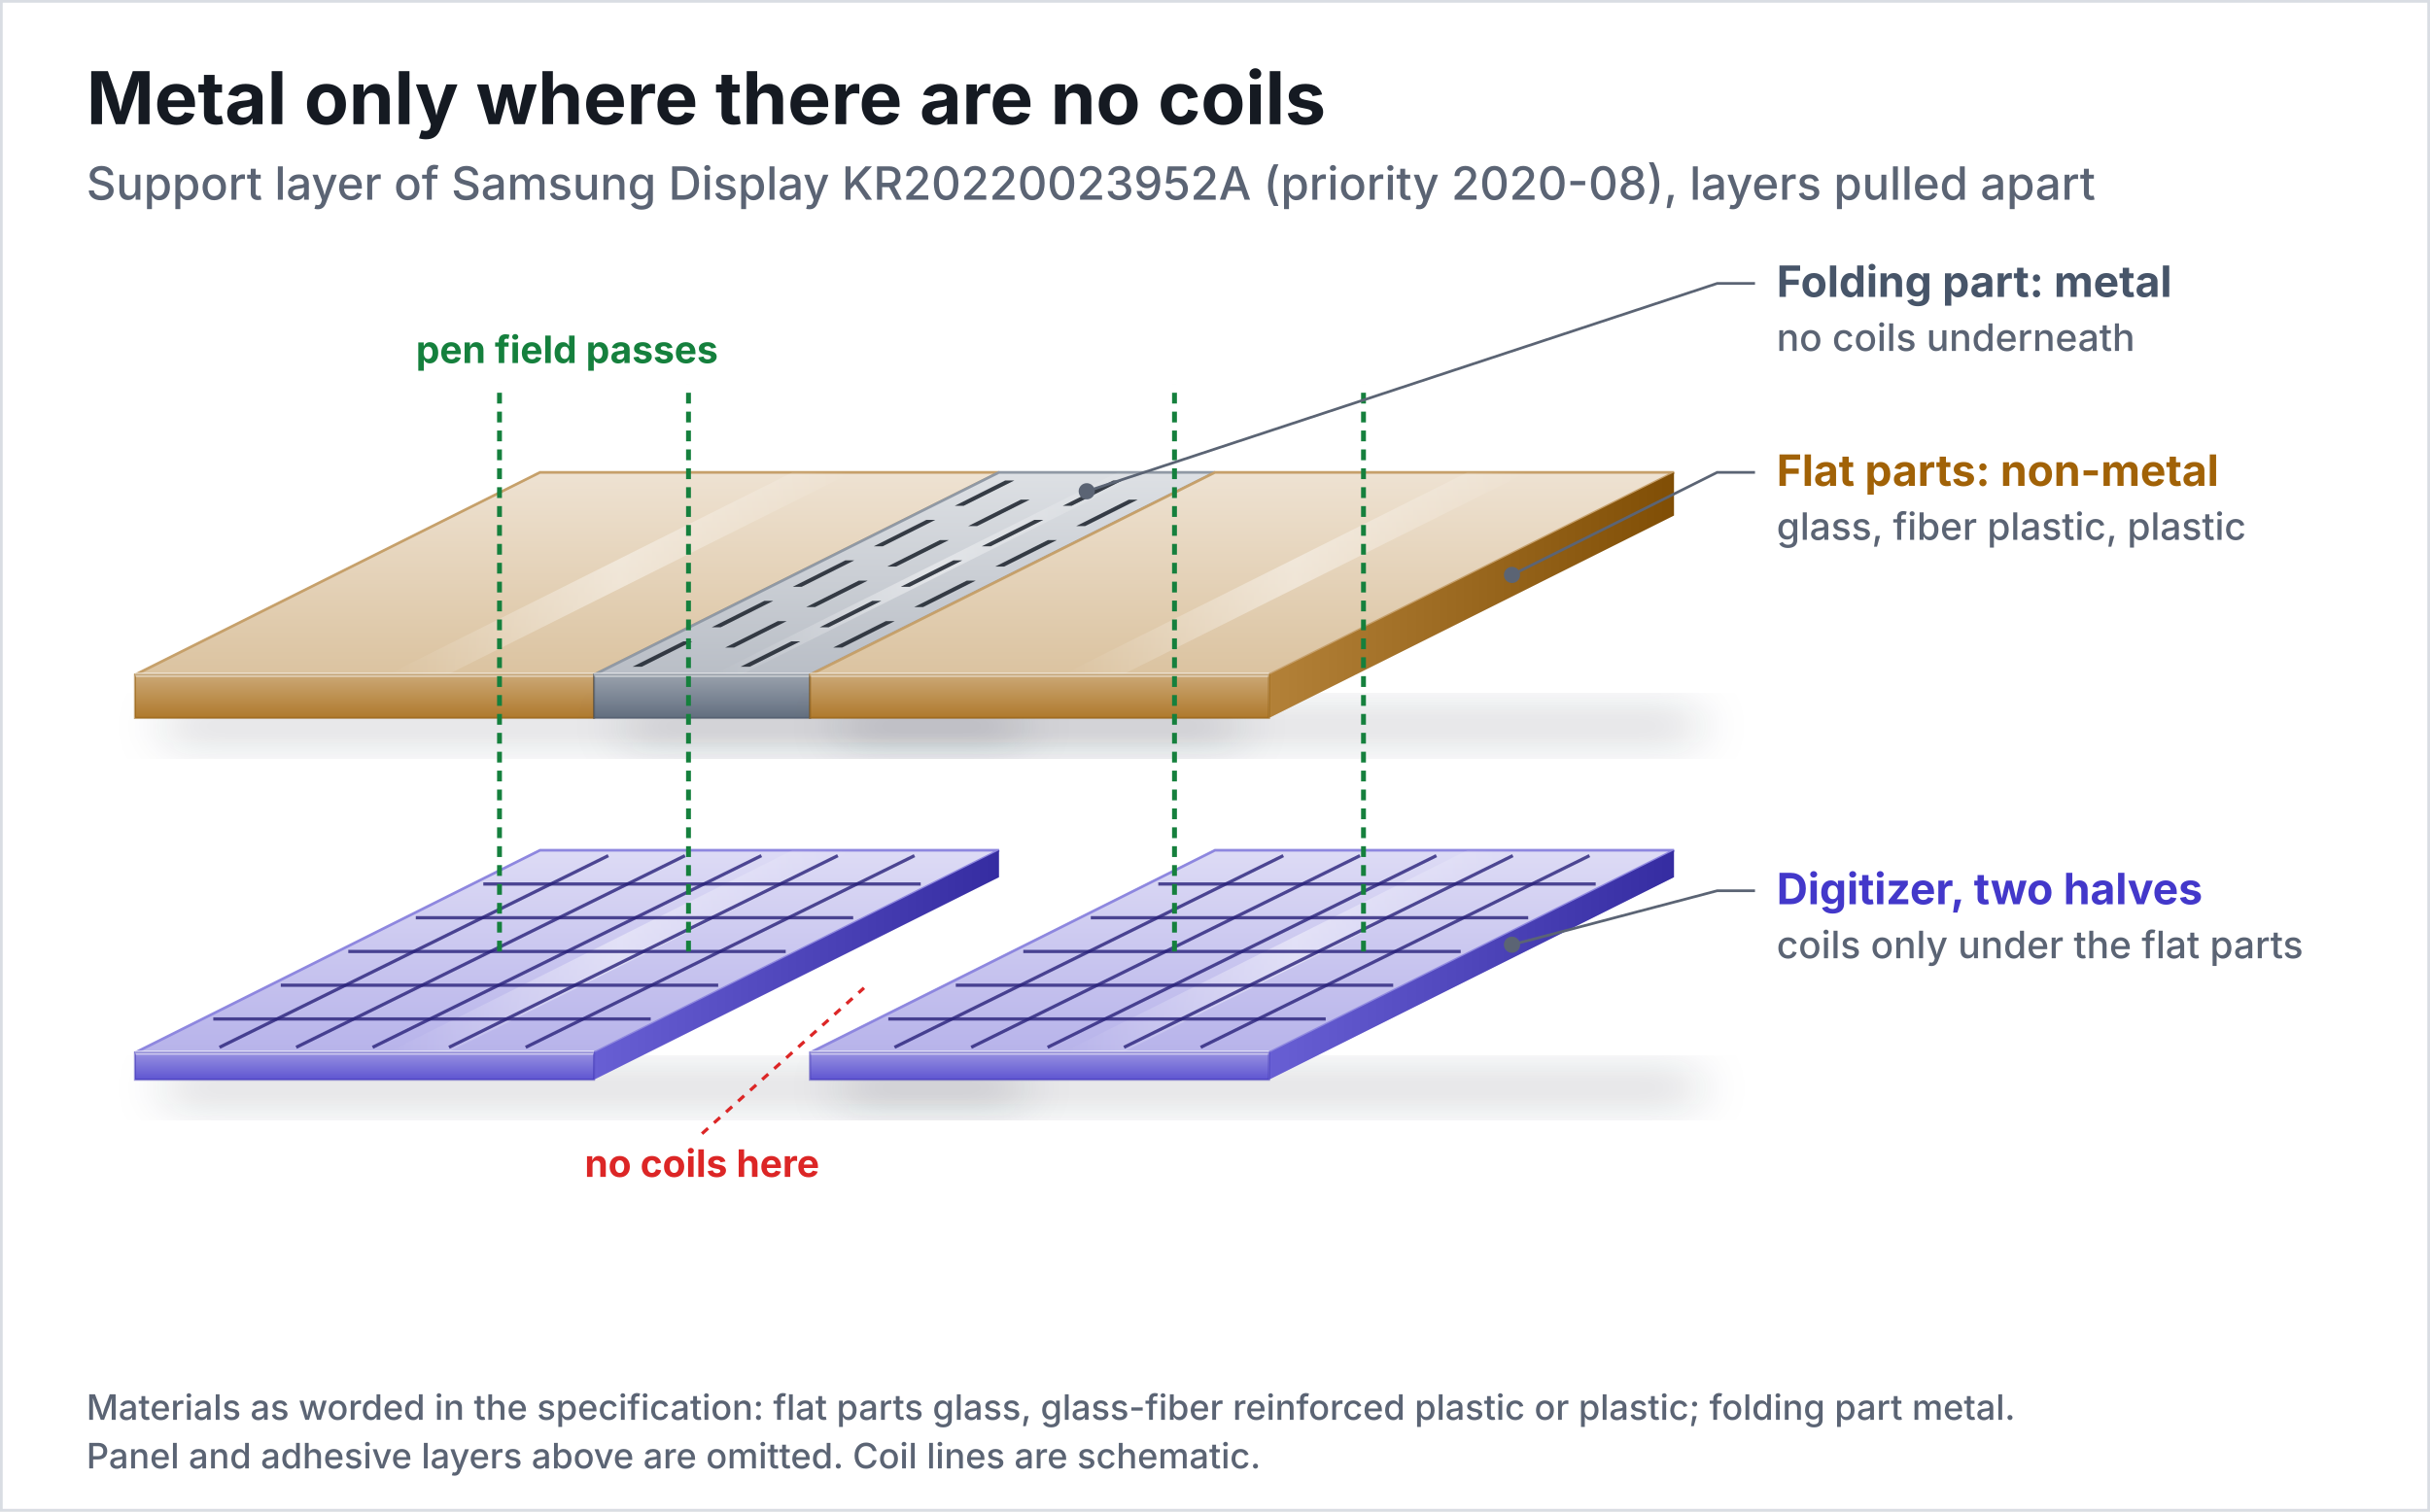
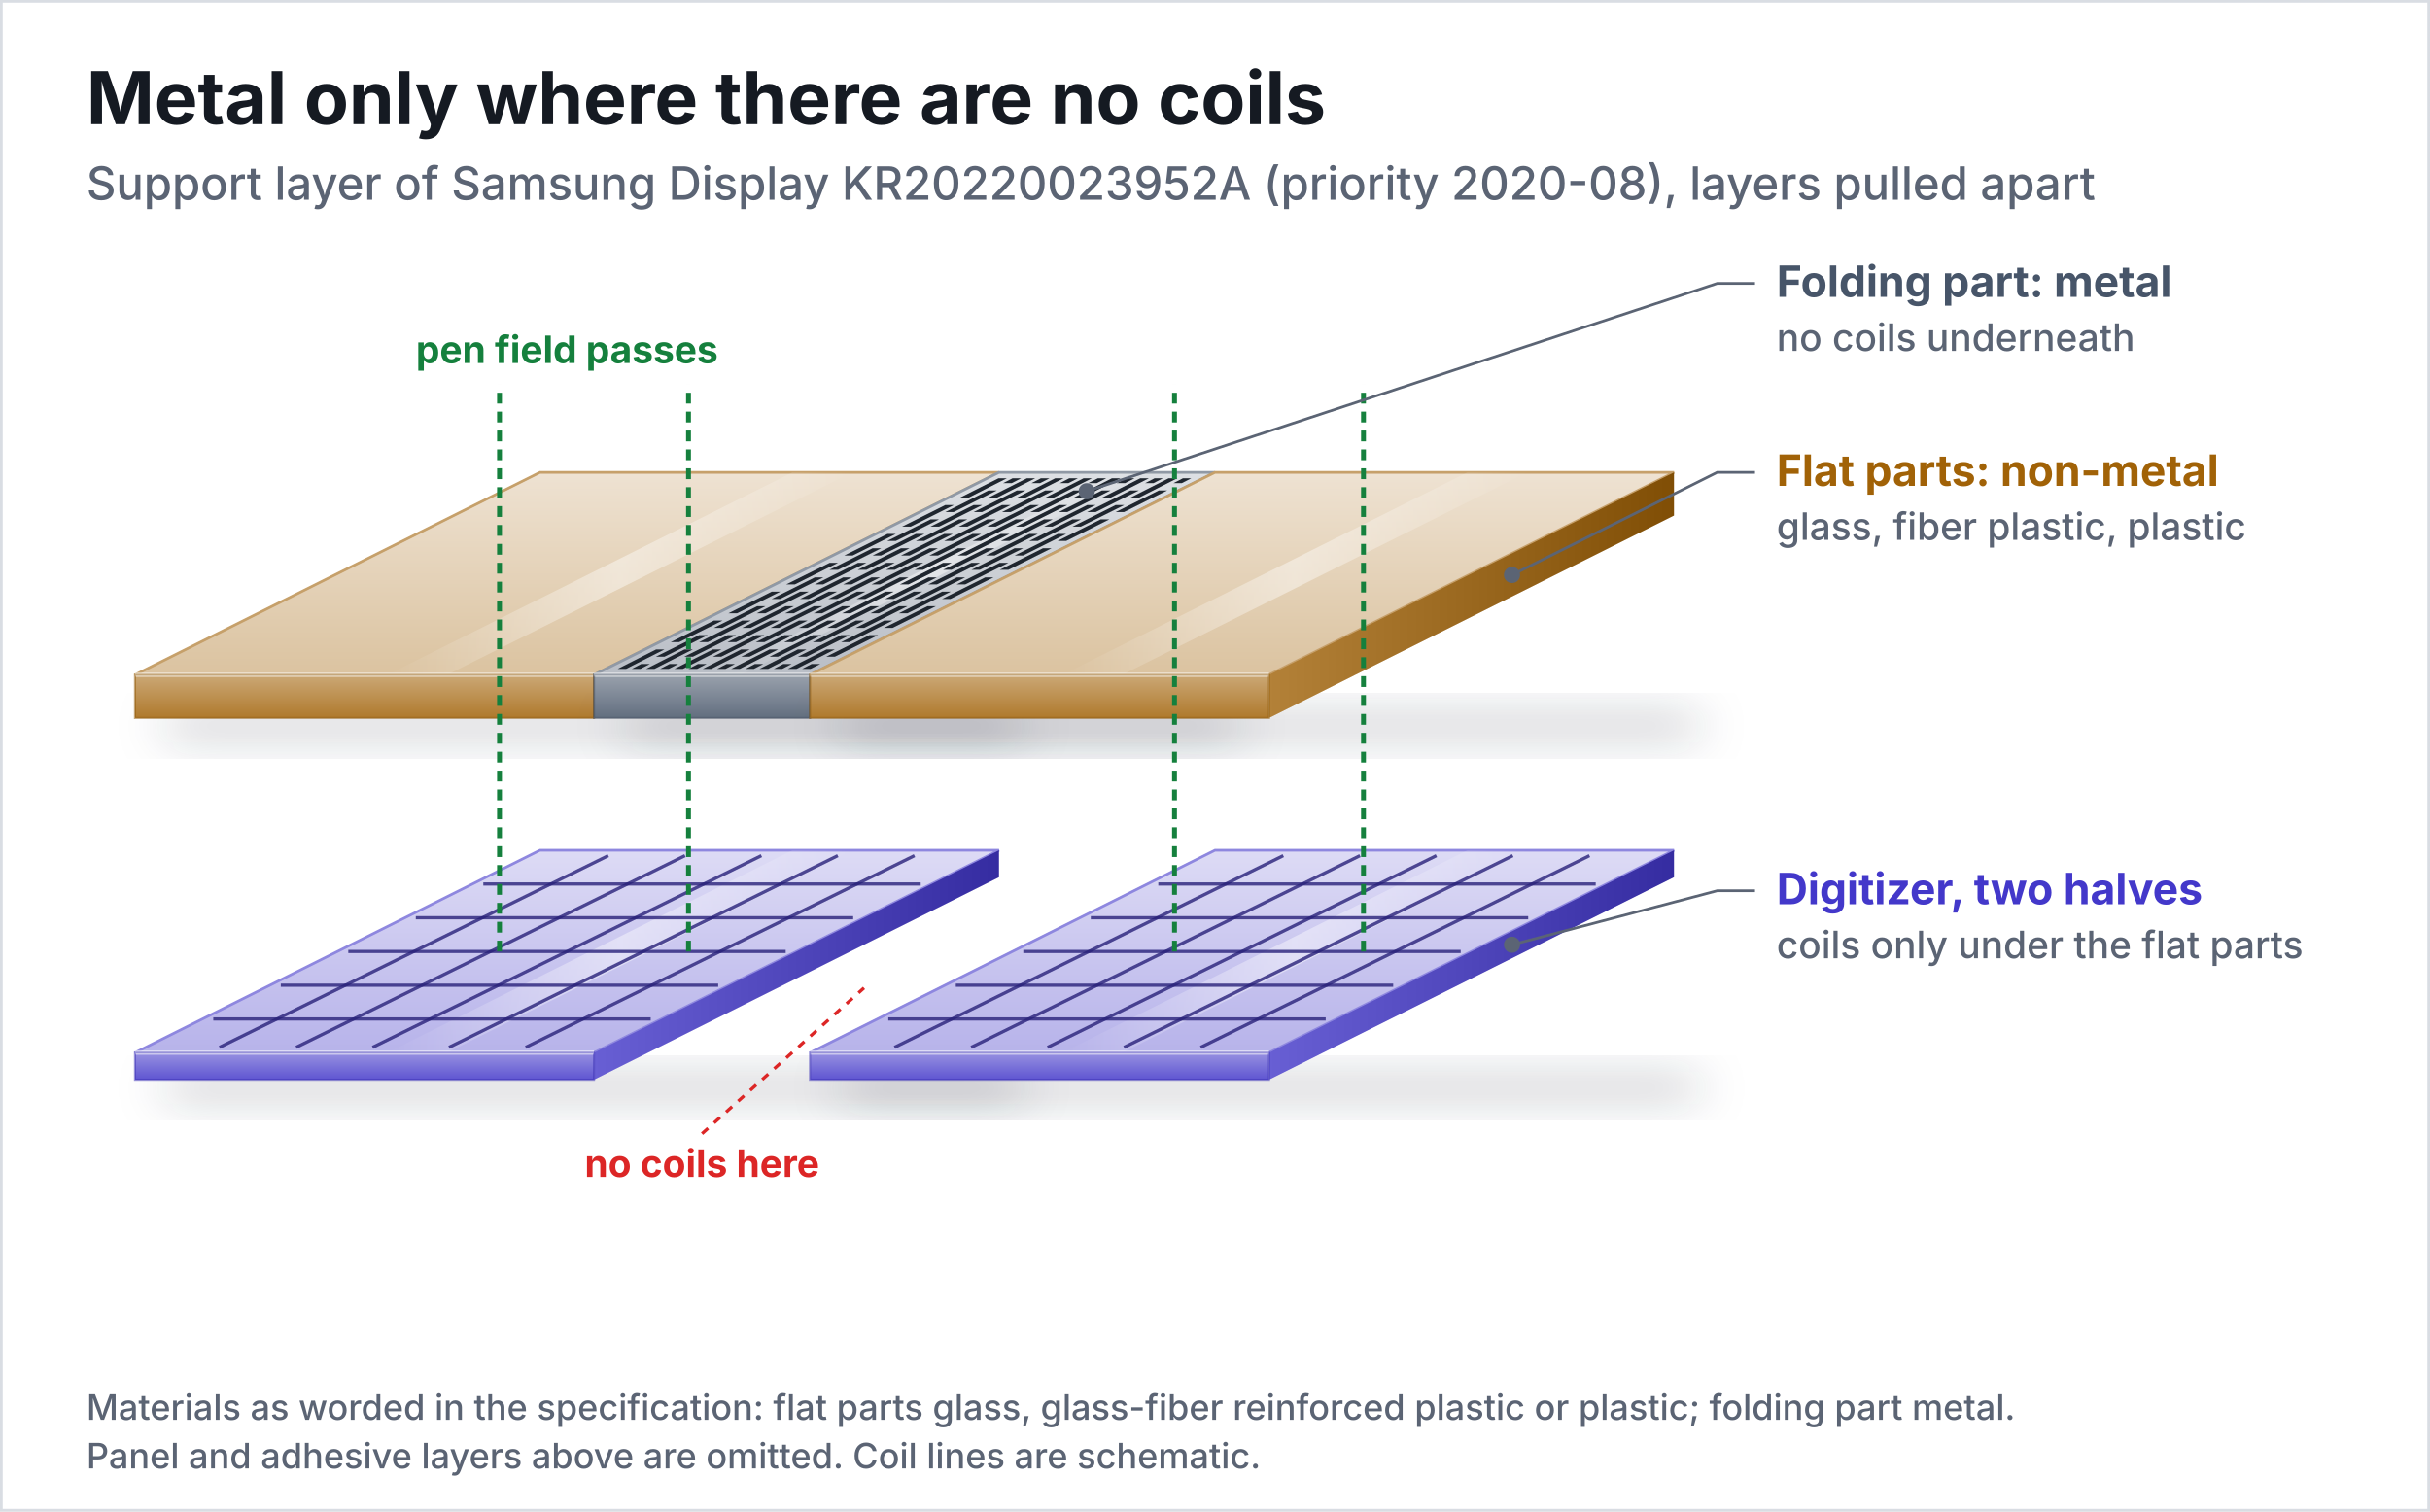
<svg xmlns="http://www.w3.org/2000/svg" viewBox="0 0 900 560" font-family="'IBM Plex Sans KR', Inter, system-ui, sans-serif">
  <rect x="0.5" y="0.5" width="899" height="559" fill="#fff" stroke="#d9dde3" />
  <defs>
    <filter id="b2" x="-50%" y="-50%" width="200%" height="200%">
      <feGaussianBlur stdDeviation="2" />
    </filter>
    <filter id="b4" x="-50%" y="-50%" width="200%" height="200%">
      <feGaussianBlur stdDeviation="4" />
    </filter>
    <filter id="b9" x="-50%" y="-50%" width="200%" height="200%">
      <feGaussianBlur stdDeviation="9" />
    </filter>
  </defs>
  <text x="32.0" y="46.0" font-size="27" fill="#151a22" text-anchor="start" font-weight="700">Metal only where there are no coils</text>
  <text x="32.0" y="74.0" font-size="17" fill="#5b6474" text-anchor="start" font-weight="500">Support layer of Samsung Display KR20220023952A (priority 2020-08), layers pulled apart</text>
-   <linearGradient id="tu18" x1="0" y1="0" x2="0" y2="1">
+   <linearGradient id="tu39" x1="0" y1="0" x2="0" y2="1">
    <stop offset="0" stop-color="#eee2d2" />
    <stop offset="1" stop-color="#dbc3a0" />
  </linearGradient>
-   <linearGradient id="fu18" x1="0" y1="0" x2="0" y2="1">
+   <linearGradient id="fu39" x1="0" y1="0" x2="0" y2="1">
    <stop offset="0" stop-color="#cba876" />
    <stop offset="1" stop-color="#af792c" />
  </linearGradient>
-   <linearGradient id="su18" x1="0" y1="0" x2="1" y2="0">
+   <linearGradient id="su39" x1="0" y1="0" x2="1" y2="0">
    <stop offset="0" stop-color="#b38138" />
    <stop offset="1" stop-color="#804e05" />
  </linearGradient>
-   <linearGradient id="gu18" x1="0" y1="0" x2="1" y2="0">
+   <linearGradient id="gu39" x1="0" y1="0" x2="1" y2="0">
    <stop offset="0" stop-color="#fff" stop-opacity="0" />
    <stop offset=".5" stop-color="#fff" stop-opacity=".55" />
    <stop offset="1" stop-color="#fff" stop-opacity="0" />
  </linearGradient>
  <rect x="60" y="263" width="320" height="12" rx="6" fill="#0f172a" opacity=".2" filter="url(#b9)" />
-   <polygon points="50,250 200,175.0 370,175.0 220,250" fill="url(#tu18)" stroke="#c6a06a" stroke-width="1" />
-   <polygon points="220,250 370,175.0 370,191.0 220,266" fill="url(#su18)" />
-   <rect x="50" y="250" width="170" height="16" fill="url(#fu18)" />
-   <polygon points="143.5,250 165.6,250 315.6,175.0 293.5,175.0" fill="url(#gu18)" opacity=".8" />
+   <polygon points="50,250 200,175.0 370,175.0 220,250" fill="url(#tu39)" stroke="#c6a06a" stroke-width="1" />
+   <polygon points="220,250 370,175.0 370,191.0 220,266" fill="url(#su39)" />
+   <rect x="50" y="250" width="170" height="16" fill="url(#fu39)" />
+   <polygon points="143.5,250 165.6,250 315.6,175.0 293.5,175.0" fill="url(#gu39)" opacity=".8" />
  <line x1="50" y1="250" x2="220" y2="250" stroke="#fff" stroke-width="1.4" opacity=".9" />
  <rect x="50" y="250" width="170" height="16" fill="none" stroke="#905806" stroke-width=".8" opacity=".5" />
-   <linearGradient id="tu19" x1="0" y1="0" x2="0" y2="1">
+   <linearGradient id="tu40" x1="0" y1="0" x2="0" y2="1">
    <stop offset="0" stop-color="#dde0e4" />
    <stop offset="1" stop-color="#b9bec6" />
  </linearGradient>
-   <linearGradient id="fu19" x1="0" y1="0" x2="0" y2="1">
+   <linearGradient id="fu40" x1="0" y1="0" x2="0" y2="1">
    <stop offset="0" stop-color="#99a1ac" />
    <stop offset="1" stop-color="#626e7f" />
  </linearGradient>
-   <linearGradient id="su19" x1="0" y1="0" x2="1" y2="0">
+   <linearGradient id="su40" x1="0" y1="0" x2="1" y2="0">
    <stop offset="0" stop-color="#6b7787" />
    <stop offset="1" stop-color="#384454" />
  </linearGradient>
-   <linearGradient id="gu19" x1="0" y1="0" x2="1" y2="0">
+   <linearGradient id="gu40" x1="0" y1="0" x2="1" y2="0">
    <stop offset="0" stop-color="#fff" stop-opacity="0" />
    <stop offset=".5" stop-color="#fff" stop-opacity=".55" />
    <stop offset="1" stop-color="#fff" stop-opacity="0" />
  </linearGradient>
  <rect x="230" y="263" width="230" height="12" rx="6" fill="#0f172a" opacity=".2" filter="url(#b9)" />
-   <polygon points="220,250 370,175.0 450,175.0 300,250" fill="url(#tu19)" stroke="#9099a5" stroke-width="1" />
-   <polygon points="300,250 450,175.0 450,191.0 300,266" fill="url(#su19)" />
-   <rect x="220" y="250" width="80" height="16" fill="url(#fu19)" />
-   <polygon points="264.0,250 274.4,250 424.4,175.0 414.0,175.0" fill="url(#gu19)" opacity=".8" />
+   <polygon points="220,250 370,175.0 450,175.0 300,250" fill="url(#tu40)" stroke="#9099a5" stroke-width="1" />
+   <polygon points="300,250 450,175.0 450,191.0 300,266" fill="url(#su40)" />
+   <rect x="220" y="250" width="80" height="16" fill="url(#fu40)" />
+   <polygon points="264.0,250 274.4,250 424.4,175.0 414.0,175.0" fill="url(#gu40)" opacity=".8" />
  <line x1="220" y1="250" x2="300" y2="250" stroke="#fff" stroke-width="1.4" opacity=".9" />
  <rect x="220" y="250" width="80" height="16" fill="none" stroke="#3f4c5e" stroke-width=".8" opacity=".5" />
-   <polygon points="234.3,247.0 237.7,247.0 256.4,237.6 253.1,237.6" fill="#232a34" opacity=".9" />
-   <polygon points="263.6,232.4 266.9,232.4 286.4,222.6 283.1,222.6" fill="#232a34" opacity=".9" />
-   <polygon points="293.6,217.4 296.9,217.4 316.4,207.6 313.1,207.6" fill="#232a34" opacity=".9" />
-   <polygon points="323.6,202.4 326.9,202.4 346.4,192.6 343.1,192.6" fill="#232a34" opacity=".9" />
-   <polygon points="353.6,187.4 356.9,187.4 375.7,178.0 372.3,178.0" fill="#232a34" opacity=".9" />
-   <polygon points="268.6,239.9 271.9,239.9 291.4,230.1 288.1,230.1" fill="#232a34" opacity=".9" />
-   <polygon points="298.6,224.9 301.9,224.9 321.4,215.1 318.1,215.1" fill="#232a34" opacity=".9" />
-   <polygon points="328.6,209.9 331.9,209.9 351.4,200.1 348.1,200.1" fill="#232a34" opacity=".9" />
-   <polygon points="358.6,194.9 361.9,194.9 381.4,185.1 378.1,185.1" fill="#232a34" opacity=".9" />
-   <polygon points="274.3,247.0 277.7,247.0 296.4,237.6 293.1,237.6" fill="#232a34" opacity=".9" />
-   <polygon points="303.6,232.4 306.9,232.4 326.4,222.6 323.1,222.6" fill="#232a34" opacity=".9" />
-   <polygon points="333.6,217.4 336.9,217.4 356.4,207.6 353.1,207.6" fill="#232a34" opacity=".9" />
-   <polygon points="363.6,202.4 366.9,202.4 386.4,192.6 383.1,192.6" fill="#232a34" opacity=".9" />
-   <polygon points="393.6,187.4 396.9,187.4 415.7,178.0 412.3,178.0" fill="#232a34" opacity=".9" />
-   <polygon points="308.6,239.9 311.9,239.9 331.4,230.1 328.1,230.1" fill="#232a34" opacity=".9" />
-   <polygon points="338.6,224.9 341.9,224.9 361.4,215.1 358.1,215.1" fill="#232a34" opacity=".9" />
-   <polygon points="368.6,209.9 371.9,209.9 391.4,200.1 388.1,200.1" fill="#232a34" opacity=".9" />
-   <polygon points="398.6,194.9 401.9,194.9 421.4,185.1 418.1,185.1" fill="#232a34" opacity=".9" />
-   <linearGradient id="tu20" x1="0" y1="0" x2="0" y2="1">
+   <polygon points="228.8,247.8 231.9,247.8 246.1,240.6 243.0,240.6" fill="#1f262f" />
+   <polygon points="248.4,237.9 251.5,237.9 267.6,229.9 264.4,229.9" fill="#1f262f" />
+   <polygon points="269.8,227.2 273.0,227.2 289.0,219.2 285.8,219.2" fill="#1f262f" />
+   <polygon points="291.2,216.5 294.4,216.5 310.4,208.5 307.3,208.5" fill="#1f262f" />
+   <polygon points="312.7,205.8 315.8,205.8 331.8,197.8 328.7,197.8" fill="#1f262f" />
+   <polygon points="334.1,195.1 337.3,195.1 353.3,187.1 350.1,187.1" fill="#1f262f" />
+   <polygon points="355.5,184.4 358.7,184.4 372.9,177.2 369.8,177.2" fill="#1f262f" />
+   <polygon points="234.0,247.8 237.2,247.8 240.7,246.0 237.5,246.0" fill="#1f262f" />
+   <polygon points="242.9,243.3 246.1,243.3 262.1,235.3 258.9,235.3" fill="#1f262f" />
+   <polygon points="264.4,232.6 267.5,232.6 283.5,224.6 280.4,224.6" fill="#1f262f" />
+   <polygon points="285.8,221.9 288.9,221.9 305.0,213.9 301.8,213.9" fill="#1f262f" />
+   <polygon points="307.2,211.1 310.4,211.1 326.4,203.1 323.2,203.1" fill="#1f262f" />
+   <polygon points="328.6,200.4 331.8,200.4 347.8,192.4 344.7,192.4" fill="#1f262f" />
+   <polygon points="350.1,189.7 353.2,189.7 369.2,181.7 366.1,181.7" fill="#1f262f" />
+   <polygon points="371.5,179.0 374.7,179.0 378.2,177.2 375.0,177.2" fill="#1f262f" />
+   <polygon points="239.3,247.8 242.4,247.8 256.6,240.6 253.5,240.6" fill="#1f262f" />
+   <polygon points="258.9,237.9 262.1,237.9 278.1,229.9 274.9,229.9" fill="#1f262f" />
+   <polygon points="280.3,227.2 283.5,227.2 299.5,219.2 296.3,219.2" fill="#1f262f" />
+   <polygon points="301.8,216.5 304.9,216.5 320.9,208.5 317.8,208.5" fill="#1f262f" />
+   <polygon points="323.2,205.8 326.3,205.8 342.4,197.8 339.2,197.8" fill="#1f262f" />
+   <polygon points="344.6,195.1 347.8,195.1 363.8,187.1 360.6,187.1" fill="#1f262f" />
+   <polygon points="366.0,184.4 369.2,184.4 383.4,177.2 380.3,177.2" fill="#1f262f" />
+   <polygon points="244.5,247.8 247.7,247.8 251.2,246.0 248.0,246.0" fill="#1f262f" />
+   <polygon points="253.4,243.3 256.6,243.3 272.6,235.3 269.5,235.3" fill="#1f262f" />
+   <polygon points="274.9,232.6 278.0,232.6 294.0,224.6 290.9,224.6" fill="#1f262f" />
+   <polygon points="296.3,221.9 299.5,221.9 315.5,213.9 312.3,213.9" fill="#1f262f" />
+   <polygon points="317.7,211.1 320.9,211.1 336.9,203.1 333.7,203.1" fill="#1f262f" />
+   <polygon points="339.2,200.4 342.3,200.4 358.3,192.4 355.2,192.4" fill="#1f262f" />
+   <polygon points="360.6,189.7 363.7,189.7 379.8,181.7 376.6,181.7" fill="#1f262f" />
+   <polygon points="382.0,179.0 385.2,179.0 388.7,177.2 385.5,177.2" fill="#1f262f" />
+   <polygon points="249.8,247.8 252.9,247.8 267.2,240.6 264.0,240.6" fill="#1f262f" />
+   <polygon points="269.4,237.9 272.6,237.9 288.6,229.9 285.4,229.9" fill="#1f262f" />
+   <polygon points="290.8,227.2 294.0,227.2 310.0,219.2 306.9,219.2" fill="#1f262f" />
+   <polygon points="312.3,216.5 315.4,216.5 331.4,208.5 328.3,208.5" fill="#1f262f" />
+   <polygon points="333.7,205.8 336.9,205.8 352.9,197.8 349.7,197.8" fill="#1f262f" />
+   <polygon points="355.1,195.1 358.3,195.1 374.3,187.1 371.1,187.1" fill="#1f262f" />
+   <polygon points="376.6,184.4 379.7,184.4 393.9,177.2 390.8,177.2" fill="#1f262f" />
+   <polygon points="255.0,247.8 258.2,247.8 261.7,246.0 258.5,246.0" fill="#1f262f" />
+   <polygon points="264.0,243.3 267.1,243.3 283.1,235.3 280.0,235.3" fill="#1f262f" />
+   <polygon points="285.4,232.6 288.5,232.6 304.6,224.6 301.4,224.6" fill="#1f262f" />
+   <polygon points="306.8,221.9 310.0,221.9 326.0,213.9 322.8,213.9" fill="#1f262f" />
+   <polygon points="328.2,211.1 331.4,211.1 347.4,203.1 344.3,203.1" fill="#1f262f" />
+   <polygon points="349.7,200.4 352.8,200.4 368.8,192.4 365.7,192.4" fill="#1f262f" />
+   <polygon points="371.1,189.7 374.3,189.7 390.3,181.7 387.1,181.7" fill="#1f262f" />
+   <polygon points="392.5,179.0 395.7,179.0 399.2,177.2 396.0,177.2" fill="#1f262f" />
+   <polygon points="260.3,247.8 263.4,247.8 277.7,240.6 274.5,240.6" fill="#1f262f" />
+   <polygon points="279.9,237.9 283.1,237.9 299.1,229.9 295.9,229.9" fill="#1f262f" />
+   <polygon points="301.4,227.2 304.5,227.2 320.5,219.2 317.4,219.2" fill="#1f262f" />
+   <polygon points="322.8,216.5 325.9,216.5 342.0,208.5 338.8,208.5" fill="#1f262f" />
+   <polygon points="344.2,205.8 347.4,205.8 363.4,197.8 360.2,197.8" fill="#1f262f" />
+   <polygon points="365.6,195.1 368.8,195.1 384.8,187.1 381.7,187.1" fill="#1f262f" />
+   <polygon points="387.1,184.4 390.2,184.4 404.4,177.2 401.3,177.2" fill="#1f262f" />
+   <polygon points="265.6,247.8 268.7,247.8 272.2,246.0 269.1,246.0" fill="#1f262f" />
+   <polygon points="274.5,243.3 277.6,243.3 293.6,235.3 290.5,235.3" fill="#1f262f" />
+   <polygon points="295.9,232.6 299.1,232.6 315.1,224.6 311.9,224.6" fill="#1f262f" />
+   <polygon points="317.3,221.9 320.5,221.9 336.5,213.9 333.3,213.9" fill="#1f262f" />
+   <polygon points="338.8,211.1 341.9,211.1 357.9,203.1 354.8,203.1" fill="#1f262f" />
+   <polygon points="360.2,200.4 363.3,200.4 379.4,192.4 376.2,192.4" fill="#1f262f" />
+   <polygon points="381.6,189.7 384.8,189.7 400.8,181.7 397.6,181.7" fill="#1f262f" />
+   <polygon points="403.0,179.0 406.2,179.0 409.7,177.2 406.6,177.2" fill="#1f262f" />
+   <polygon points="270.8,247.8 274.0,247.8 288.2,240.6 285.0,240.6" fill="#1f262f" />
+   <polygon points="290.4,237.9 293.6,237.9 309.6,229.9 306.5,229.9" fill="#1f262f" />
+   <polygon points="311.9,227.2 315.0,227.2 331.0,219.2 327.9,219.2" fill="#1f262f" />
+   <polygon points="333.3,216.5 336.5,216.5 352.5,208.5 349.3,208.5" fill="#1f262f" />
+   <polygon points="354.7,205.8 357.9,205.8 373.9,197.8 370.7,197.8" fill="#1f262f" />
+   <polygon points="376.2,195.1 379.3,195.1 395.3,187.1 392.2,187.1" fill="#1f262f" />
+   <polygon points="397.6,184.4 400.7,184.4 415.0,177.2 411.8,177.2" fill="#1f262f" />
+   <polygon points="276.1,247.8 279.2,247.8 282.7,246.0 279.6,246.0" fill="#1f262f" />
+   <polygon points="285.0,243.3 288.1,243.3 304.2,235.3 301.0,235.3" fill="#1f262f" />
+   <polygon points="306.4,232.6 309.6,232.6 325.6,224.6 322.4,224.6" fill="#1f262f" />
+   <polygon points="327.8,221.9 331.0,221.9 347.0,213.9 343.9,213.9" fill="#1f262f" />
+   <polygon points="349.3,211.1 352.4,211.1 368.4,203.1 365.3,203.1" fill="#1f262f" />
+   <polygon points="370.7,200.4 373.9,200.4 389.9,192.4 386.7,192.4" fill="#1f262f" />
+   <polygon points="392.1,189.7 395.3,189.7 411.3,181.7 408.1,181.7" fill="#1f262f" />
+   <polygon points="413.6,179.0 416.7,179.0 420.2,177.2 417.1,177.2" fill="#1f262f" />
+   <polygon points="281.3,247.8 284.5,247.8 298.7,240.6 295.5,240.6" fill="#1f262f" />
+   <polygon points="301.0,237.9 304.1,237.9 320.1,229.9 317.0,229.9" fill="#1f262f" />
+   <polygon points="322.4,227.2 325.5,227.2 341.6,219.2 338.4,219.2" fill="#1f262f" />
+   <polygon points="343.8,216.5 347.0,216.5 363.0,208.5 359.8,208.5" fill="#1f262f" />
+   <polygon points="365.2,205.8 368.4,205.8 384.4,197.8 381.3,197.8" fill="#1f262f" />
+   <polygon points="386.7,195.1 389.8,195.1 405.8,187.1 402.7,187.1" fill="#1f262f" />
+   <polygon points="408.1,184.4 411.3,184.4 425.5,177.2 422.3,177.2" fill="#1f262f" />
+   <polygon points="286.6,247.8 289.7,247.8 293.2,246.0 290.1,246.0" fill="#1f262f" />
+   <polygon points="295.5,243.3 298.7,243.3 314.7,235.3 311.5,235.3" fill="#1f262f" />
+   <polygon points="316.9,232.6 320.1,232.6 336.1,224.6 332.9,224.6" fill="#1f262f" />
+   <polygon points="338.4,221.9 341.5,221.9 357.5,213.9 354.4,213.9" fill="#1f262f" />
+   <polygon points="359.8,211.1 362.9,211.1 379.0,203.1 375.8,203.1" fill="#1f262f" />
+   <polygon points="381.2,200.4 384.4,200.4 400.4,192.4 397.2,192.4" fill="#1f262f" />
+   <polygon points="402.6,189.7 405.8,189.7 421.8,181.7 418.7,181.7" fill="#1f262f" />
+   <polygon points="424.1,179.0 427.2,179.0 430.7,177.2 427.6,177.2" fill="#1f262f" />
+   <polygon points="291.8,247.8 295.0,247.8 309.2,240.6 306.1,240.6" fill="#1f262f" />
+   <polygon points="311.5,237.9 314.6,237.9 330.6,229.9 327.5,229.9" fill="#1f262f" />
+   <polygon points="332.9,227.2 336.1,227.2 352.1,219.2 348.9,219.2" fill="#1f262f" />
+   <polygon points="354.3,216.5 357.5,216.5 373.5,208.5 370.3,208.5" fill="#1f262f" />
+   <polygon points="375.8,205.8 378.9,205.8 394.9,197.8 391.8,197.8" fill="#1f262f" />
+   <polygon points="397.2,195.1 400.3,195.1 416.4,187.1 413.2,187.1" fill="#1f262f" />
+   <polygon points="418.6,184.4 421.8,184.4 436.0,177.2 432.8,177.2" fill="#1f262f" />
+   <polygon points="297.1,247.8 300.2,247.8 303.8,246.0 300.6,246.0" fill="#1f262f" />
+   <polygon points="306.0,243.3 309.2,243.3 325.2,235.3 322.0,235.3" fill="#1f262f" />
+   <polygon points="327.4,232.6 330.6,232.6 346.6,224.6 343.5,224.6" fill="#1f262f" />
+   <polygon points="348.9,221.9 352.0,221.9 368.0,213.9 364.9,213.9" fill="#1f262f" />
+   <polygon points="370.3,211.1 373.5,211.1 389.5,203.1 386.3,203.1" fill="#1f262f" />
+   <polygon points="391.7,200.4 394.9,200.4 410.9,192.4 407.7,192.4" fill="#1f262f" />
+   <polygon points="413.2,189.7 416.3,189.7 432.3,181.7 429.2,181.7" fill="#1f262f" />
+   <polygon points="434.6,179.0 437.7,179.0 441.2,177.2 438.1,177.2" fill="#1f262f" />
+   <linearGradient id="tu41" x1="0" y1="0" x2="0" y2="1">
    <stop offset="0" stop-color="#eee2d2" />
    <stop offset="1" stop-color="#dbc3a0" />
  </linearGradient>
-   <linearGradient id="fu20" x1="0" y1="0" x2="0" y2="1">
+   <linearGradient id="fu41" x1="0" y1="0" x2="0" y2="1">
    <stop offset="0" stop-color="#cba876" />
    <stop offset="1" stop-color="#af792c" />
  </linearGradient>
-   <linearGradient id="su20" x1="0" y1="0" x2="1" y2="0">
+   <linearGradient id="su41" x1="0" y1="0" x2="1" y2="0">
    <stop offset="0" stop-color="#b38138" />
    <stop offset="1" stop-color="#804e05" />
  </linearGradient>
-   <linearGradient id="gu20" x1="0" y1="0" x2="1" y2="0">
+   <linearGradient id="gu41" x1="0" y1="0" x2="1" y2="0">
    <stop offset="0" stop-color="#fff" stop-opacity="0" />
    <stop offset=".5" stop-color="#fff" stop-opacity=".55" />
    <stop offset="1" stop-color="#fff" stop-opacity="0" />
  </linearGradient>
  <rect x="310" y="263" width="320" height="12" rx="6" fill="#0f172a" opacity=".2" filter="url(#b9)" />
-   <polygon points="300,250 450,175.0 620,175.0 470,250" fill="url(#tu20)" stroke="#c6a06a" stroke-width="1" />
-   <polygon points="470,250 620,175.0 620,191.0 470,266" fill="url(#su20)" />
-   <rect x="300" y="250" width="170" height="16" fill="url(#fu20)" />
-   <polygon points="393.5,250 415.6,250 565.6,175.0 543.5,175.0" fill="url(#gu20)" opacity=".8" />
+   <polygon points="300,250 450,175.0 620,175.0 470,250" fill="url(#tu41)" stroke="#c6a06a" stroke-width="1" />
+   <polygon points="470,250 620,175.0 620,191.0 470,266" fill="url(#su41)" />
+   <rect x="300" y="250" width="170" height="16" fill="url(#fu41)" />
+   <polygon points="393.5,250 415.6,250 565.6,175.0 543.5,175.0" fill="url(#gu41)" opacity=".8" />
  <line x1="300" y1="250" x2="470" y2="250" stroke="#fff" stroke-width="1.4" opacity=".9" />
  <rect x="300" y="250" width="170" height="16" fill="none" stroke="#905806" stroke-width=".8" opacity=".5" />
-   <linearGradient id="tu21" x1="0" y1="0" x2="0" y2="1">
+   <linearGradient id="tu42" x1="0" y1="0" x2="0" y2="1">
    <stop offset="0" stop-color="#dddbf5" />
    <stop offset="1" stop-color="#b7b3ea" />
  </linearGradient>
-   <linearGradient id="fu21" x1="0" y1="0" x2="0" y2="1">
+   <linearGradient id="fu42" x1="0" y1="0" x2="0" y2="1">
    <stop offset="0" stop-color="#9791e1" />
    <stop offset="1" stop-color="#5f55d1" />
  </linearGradient>
-   <linearGradient id="su21" x1="0" y1="0" x2="1" y2="0">
+   <linearGradient id="su42" x1="0" y1="0" x2="1" y2="0">
    <stop offset="0" stop-color="#685fd4" />
    <stop offset="1" stop-color="#352ca1" />
  </linearGradient>
-   <linearGradient id="gu21" x1="0" y1="0" x2="1" y2="0">
+   <linearGradient id="gu42" x1="0" y1="0" x2="1" y2="0">
    <stop offset="0" stop-color="#fff" stop-opacity="0" />
    <stop offset=".5" stop-color="#fff" stop-opacity=".55" />
    <stop offset="1" stop-color="#fff" stop-opacity="0" />
  </linearGradient>
  <rect x="60" y="397" width="320" height="12" rx="6" fill="#0f172a" opacity=".2" filter="url(#b9)" />
-   <polygon points="50,390 200,315.0 370,315.0 220,390" fill="url(#tu21)" stroke="#8e87df" stroke-width="1" />
-   <polygon points="220,390 370,315.0 370,325.0 220,400" fill="url(#su21)" />
-   <rect x="50" y="390" width="170" height="10" fill="url(#fu21)" />
-   <polygon points="143.5,390 165.6,390 315.6,315.0 293.5,315.0" fill="url(#gu21)" opacity=".8" />
+   <polygon points="50,390 200,315.0 370,315.0 220,390" fill="url(#tu42)" stroke="#8e87df" stroke-width="1" />
+   <polygon points="220,390 370,315.0 370,325.0 220,400" fill="url(#su42)" />
+   <rect x="50" y="390" width="170" height="10" fill="url(#fu42)" />
+   <polygon points="143.5,390 165.6,390 315.6,315.0 293.5,315.0" fill="url(#gu42)" opacity=".8" />
  <line x1="50" y1="390" x2="220" y2="390" stroke="#fff" stroke-width="1.4" opacity=".9" />
  <rect x="50" y="390" width="170" height="10" fill="none" stroke="#3c32b5" stroke-width=".8" opacity=".5" />
  <line x1="79.0" y1="377.5" x2="241.0" y2="377.5" stroke="#282179" stroke-width="1.2" opacity=".8" />
  <line x1="104.0" y1="365.0" x2="266.0" y2="365.0" stroke="#282179" stroke-width="1.2" opacity=".8" />
  <line x1="129.0" y1="352.5" x2="291.0" y2="352.5" stroke="#282179" stroke-width="1.2" opacity=".8" />
  <line x1="154.0" y1="340.0" x2="316.0" y2="340.0" stroke="#282179" stroke-width="1.2" opacity=".8" />
  <line x1="179.0" y1="327.5" x2="341.0" y2="327.5" stroke="#282179" stroke-width="1.2" opacity=".8" />
  <line x1="81.3" y1="388.0" x2="225.3" y2="317.0" stroke="#282179" stroke-width="1.2" opacity=".8" />
  <line x1="109.7" y1="388.0" x2="253.7" y2="317.0" stroke="#282179" stroke-width="1.2" opacity=".8" />
  <line x1="138.0" y1="388.0" x2="282.0" y2="317.0" stroke="#282179" stroke-width="1.2" opacity=".8" />
  <line x1="166.3" y1="388.0" x2="310.3" y2="317.0" stroke="#282179" stroke-width="1.2" opacity=".8" />
  <line x1="194.7" y1="388.0" x2="338.7" y2="317.0" stroke="#282179" stroke-width="1.2" opacity=".8" />
-   <linearGradient id="tu22" x1="0" y1="0" x2="0" y2="1">
+   <linearGradient id="tu43" x1="0" y1="0" x2="0" y2="1">
    <stop offset="0" stop-color="#dddbf5" />
    <stop offset="1" stop-color="#b7b3ea" />
  </linearGradient>
-   <linearGradient id="fu22" x1="0" y1="0" x2="0" y2="1">
+   <linearGradient id="fu43" x1="0" y1="0" x2="0" y2="1">
    <stop offset="0" stop-color="#9791e1" />
    <stop offset="1" stop-color="#5f55d1" />
  </linearGradient>
-   <linearGradient id="su22" x1="0" y1="0" x2="1" y2="0">
+   <linearGradient id="su43" x1="0" y1="0" x2="1" y2="0">
    <stop offset="0" stop-color="#685fd4" />
    <stop offset="1" stop-color="#352ca1" />
  </linearGradient>
-   <linearGradient id="gu22" x1="0" y1="0" x2="1" y2="0">
+   <linearGradient id="gu43" x1="0" y1="0" x2="1" y2="0">
    <stop offset="0" stop-color="#fff" stop-opacity="0" />
    <stop offset=".5" stop-color="#fff" stop-opacity=".55" />
    <stop offset="1" stop-color="#fff" stop-opacity="0" />
  </linearGradient>
  <rect x="310" y="397" width="320" height="12" rx="6" fill="#0f172a" opacity=".2" filter="url(#b9)" />
-   <polygon points="300,390 450,315.0 620,315.0 470,390" fill="url(#tu22)" stroke="#8e87df" stroke-width="1" />
-   <polygon points="470,390 620,315.0 620,325.0 470,400" fill="url(#su22)" />
-   <rect x="300" y="390" width="170" height="10" fill="url(#fu22)" />
-   <polygon points="393.5,390 415.6,390 565.6,315.0 543.5,315.0" fill="url(#gu22)" opacity=".8" />
+   <polygon points="300,390 450,315.0 620,315.0 470,390" fill="url(#tu43)" stroke="#8e87df" stroke-width="1" />
+   <polygon points="470,390 620,315.0 620,325.0 470,400" fill="url(#su43)" />
+   <rect x="300" y="390" width="170" height="10" fill="url(#fu43)" />
+   <polygon points="393.5,390 415.6,390 565.6,315.0 543.5,315.0" fill="url(#gu43)" opacity=".8" />
  <line x1="300" y1="390" x2="470" y2="390" stroke="#fff" stroke-width="1.4" opacity=".9" />
  <rect x="300" y="390" width="170" height="10" fill="none" stroke="#3c32b5" stroke-width=".8" opacity=".5" />
  <line x1="329.0" y1="377.5" x2="491.0" y2="377.5" stroke="#282179" stroke-width="1.2" opacity=".8" />
  <line x1="354.0" y1="365.0" x2="516.0" y2="365.0" stroke="#282179" stroke-width="1.2" opacity=".8" />
  <line x1="379.0" y1="352.5" x2="541.0" y2="352.5" stroke="#282179" stroke-width="1.2" opacity=".8" />
  <line x1="404.0" y1="340.0" x2="566.0" y2="340.0" stroke="#282179" stroke-width="1.2" opacity=".8" />
  <line x1="429.0" y1="327.5" x2="591.0" y2="327.5" stroke="#282179" stroke-width="1.2" opacity=".8" />
  <line x1="331.3" y1="388.0" x2="475.3" y2="317.0" stroke="#282179" stroke-width="1.2" opacity=".8" />
  <line x1="359.7" y1="388.0" x2="503.7" y2="317.0" stroke="#282179" stroke-width="1.2" opacity=".8" />
  <line x1="388.0" y1="388.0" x2="532.0" y2="317.0" stroke="#282179" stroke-width="1.2" opacity=".8" />
  <line x1="416.3" y1="388.0" x2="560.3" y2="317.0" stroke="#282179" stroke-width="1.2" opacity=".8" />
  <line x1="444.7" y1="388.0" x2="588.7" y2="317.0" stroke="#282179" stroke-width="1.2" opacity=".8" />
  <path d="M185.0,352.5 L185.0,142.5" stroke="#15803d" stroke-width="1.8" stroke-dasharray="4 3" fill="none" />
  <path d="M255.0,352.5 L255.0,142.5" stroke="#15803d" stroke-width="1.8" stroke-dasharray="4 3" fill="none" />
  <path d="M435.0,352.5 L435.0,142.5" stroke="#15803d" stroke-width="1.8" stroke-dasharray="4 3" fill="none" />
  <path d="M505.0,352.5 L505.0,142.5" stroke="#15803d" stroke-width="1.8" stroke-dasharray="4 3" fill="none" />
  <text x="210.0" y="134.5" font-size="14" fill="#15803d" text-anchor="middle" font-weight="700" paint-order="stroke" stroke="#fff" stroke-width="4" stroke-linejoin="round">pen field passes</text>
  <path d="M560.0,213.0 L636.0,175.0 L650.0,175.0" fill="none" stroke="#5b6474" stroke-width="1" />
  <circle cx="560.0" cy="213.0" r="3" fill="#5b6474" />
  <text x="658.0" y="180.0" font-size="16" fill="#a16207" text-anchor="start" font-weight="700">Flat parts: non-metal</text>
  <text x="658.0" y="200.0" font-size="14" fill="#5b6474" text-anchor="start" font-weight="500">glass, fiber plastic, plastic</text>
  <path d="M402.5,182.0 L636.0,105.0 L650.0,105.0" fill="none" stroke="#5b6474" stroke-width="1" />
  <circle cx="402.5" cy="182.0" r="3" fill="#5b6474" />
  <text x="658.0" y="110.0" font-size="16" fill="#475569" text-anchor="start" font-weight="700">Folding part: metal</text>
  <text x="658.0" y="130.0" font-size="14" fill="#5b6474" text-anchor="start" font-weight="500">no coils underneath</text>
  <path d="M560.0,350.0 L636.0,330.0 L650.0,330.0" fill="none" stroke="#5b6474" stroke-width="1" />
  <circle cx="560.0" cy="350.0" r="3" fill="#5b6474" />
  <text x="658.0" y="335.0" font-size="16" fill="#4338ca" text-anchor="start" font-weight="700">Digitizer, two halves</text>
  <text x="658.0" y="355.0" font-size="14" fill="#5b6474" text-anchor="start" font-weight="500">coils only under the flat parts</text>
  <text x="260.0" y="436.0" font-size="14" fill="#dc2626" text-anchor="middle" font-weight="700">no coils here</text>
  <line x1="260.0" y1="420" x2="320.0" y2="366.0" stroke="#dc2626" stroke-width="1.2" stroke-dasharray="3 3" />
  <text x="32.0" y="526.0" font-size="13" fill="#5b6474" text-anchor="start" font-weight="500">Materials as worded in the specification: flat parts glass, glass-fiber reinforced plastic or plastic; folding part metal.</text>
  <text x="32.0" y="544.0" font-size="13" fill="#5b6474" text-anchor="start" font-weight="500">Panel and adhesive layers above are omitted. Coil lines are schematic.</text>
</svg>
